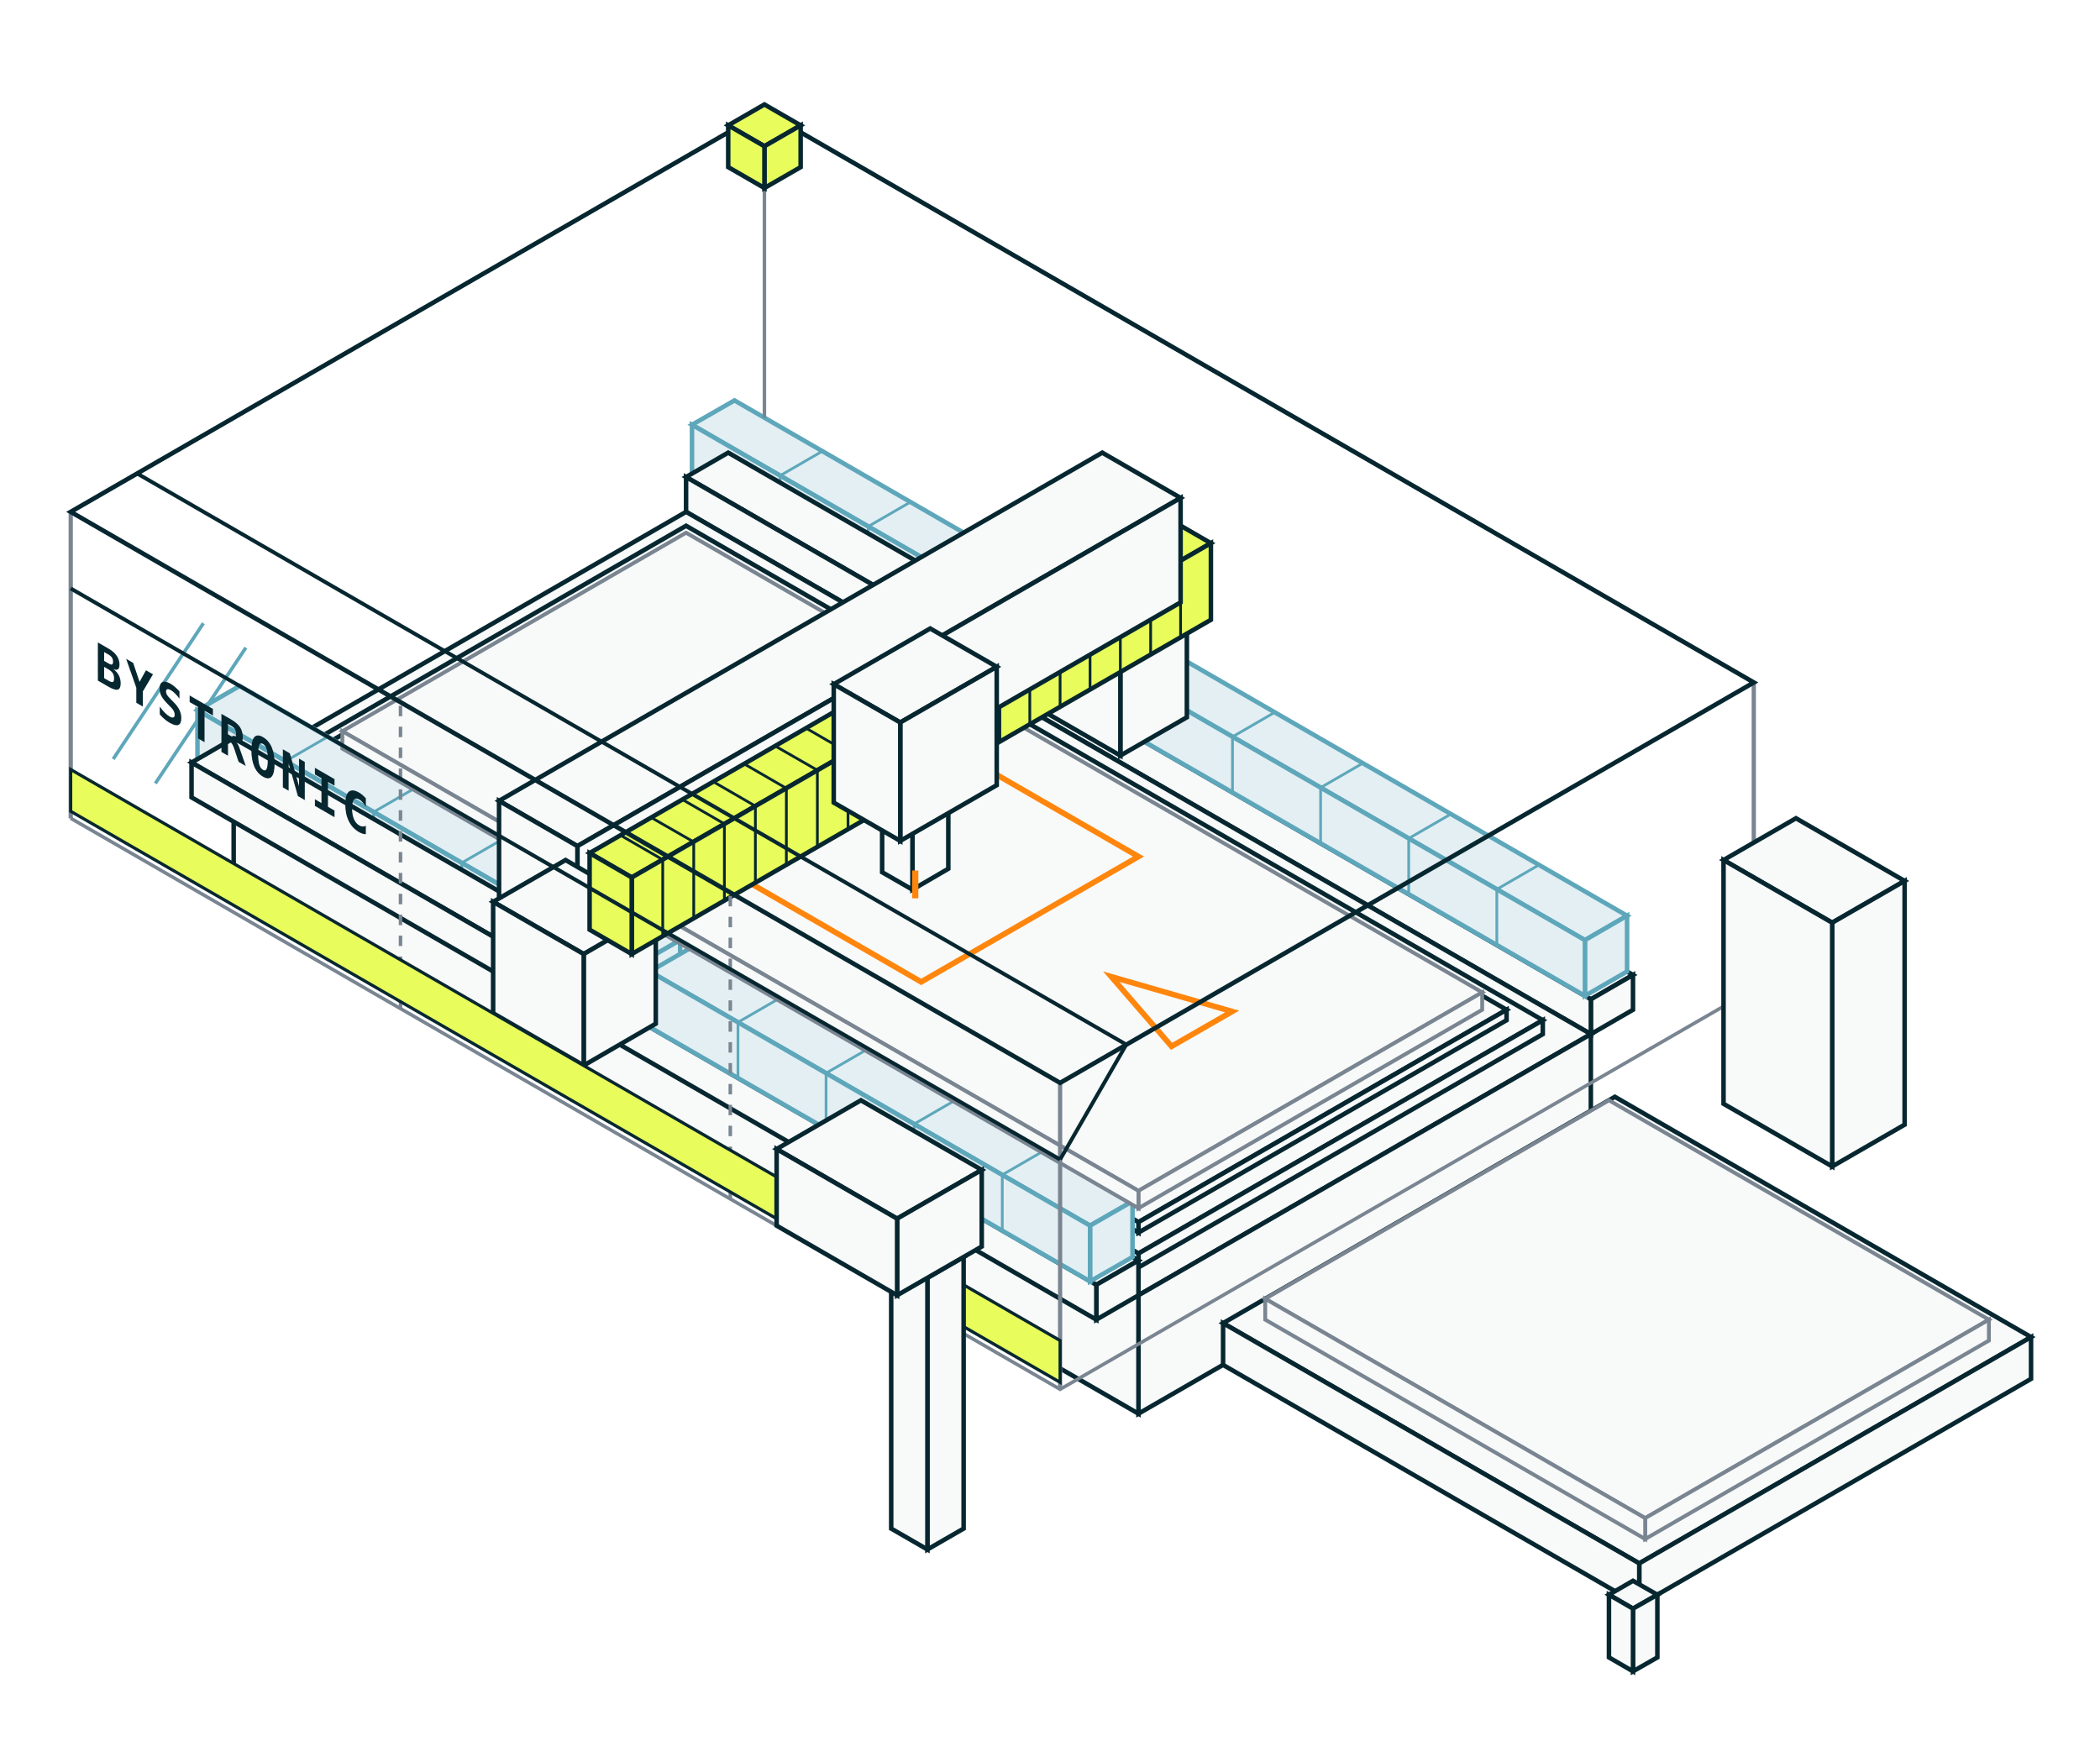
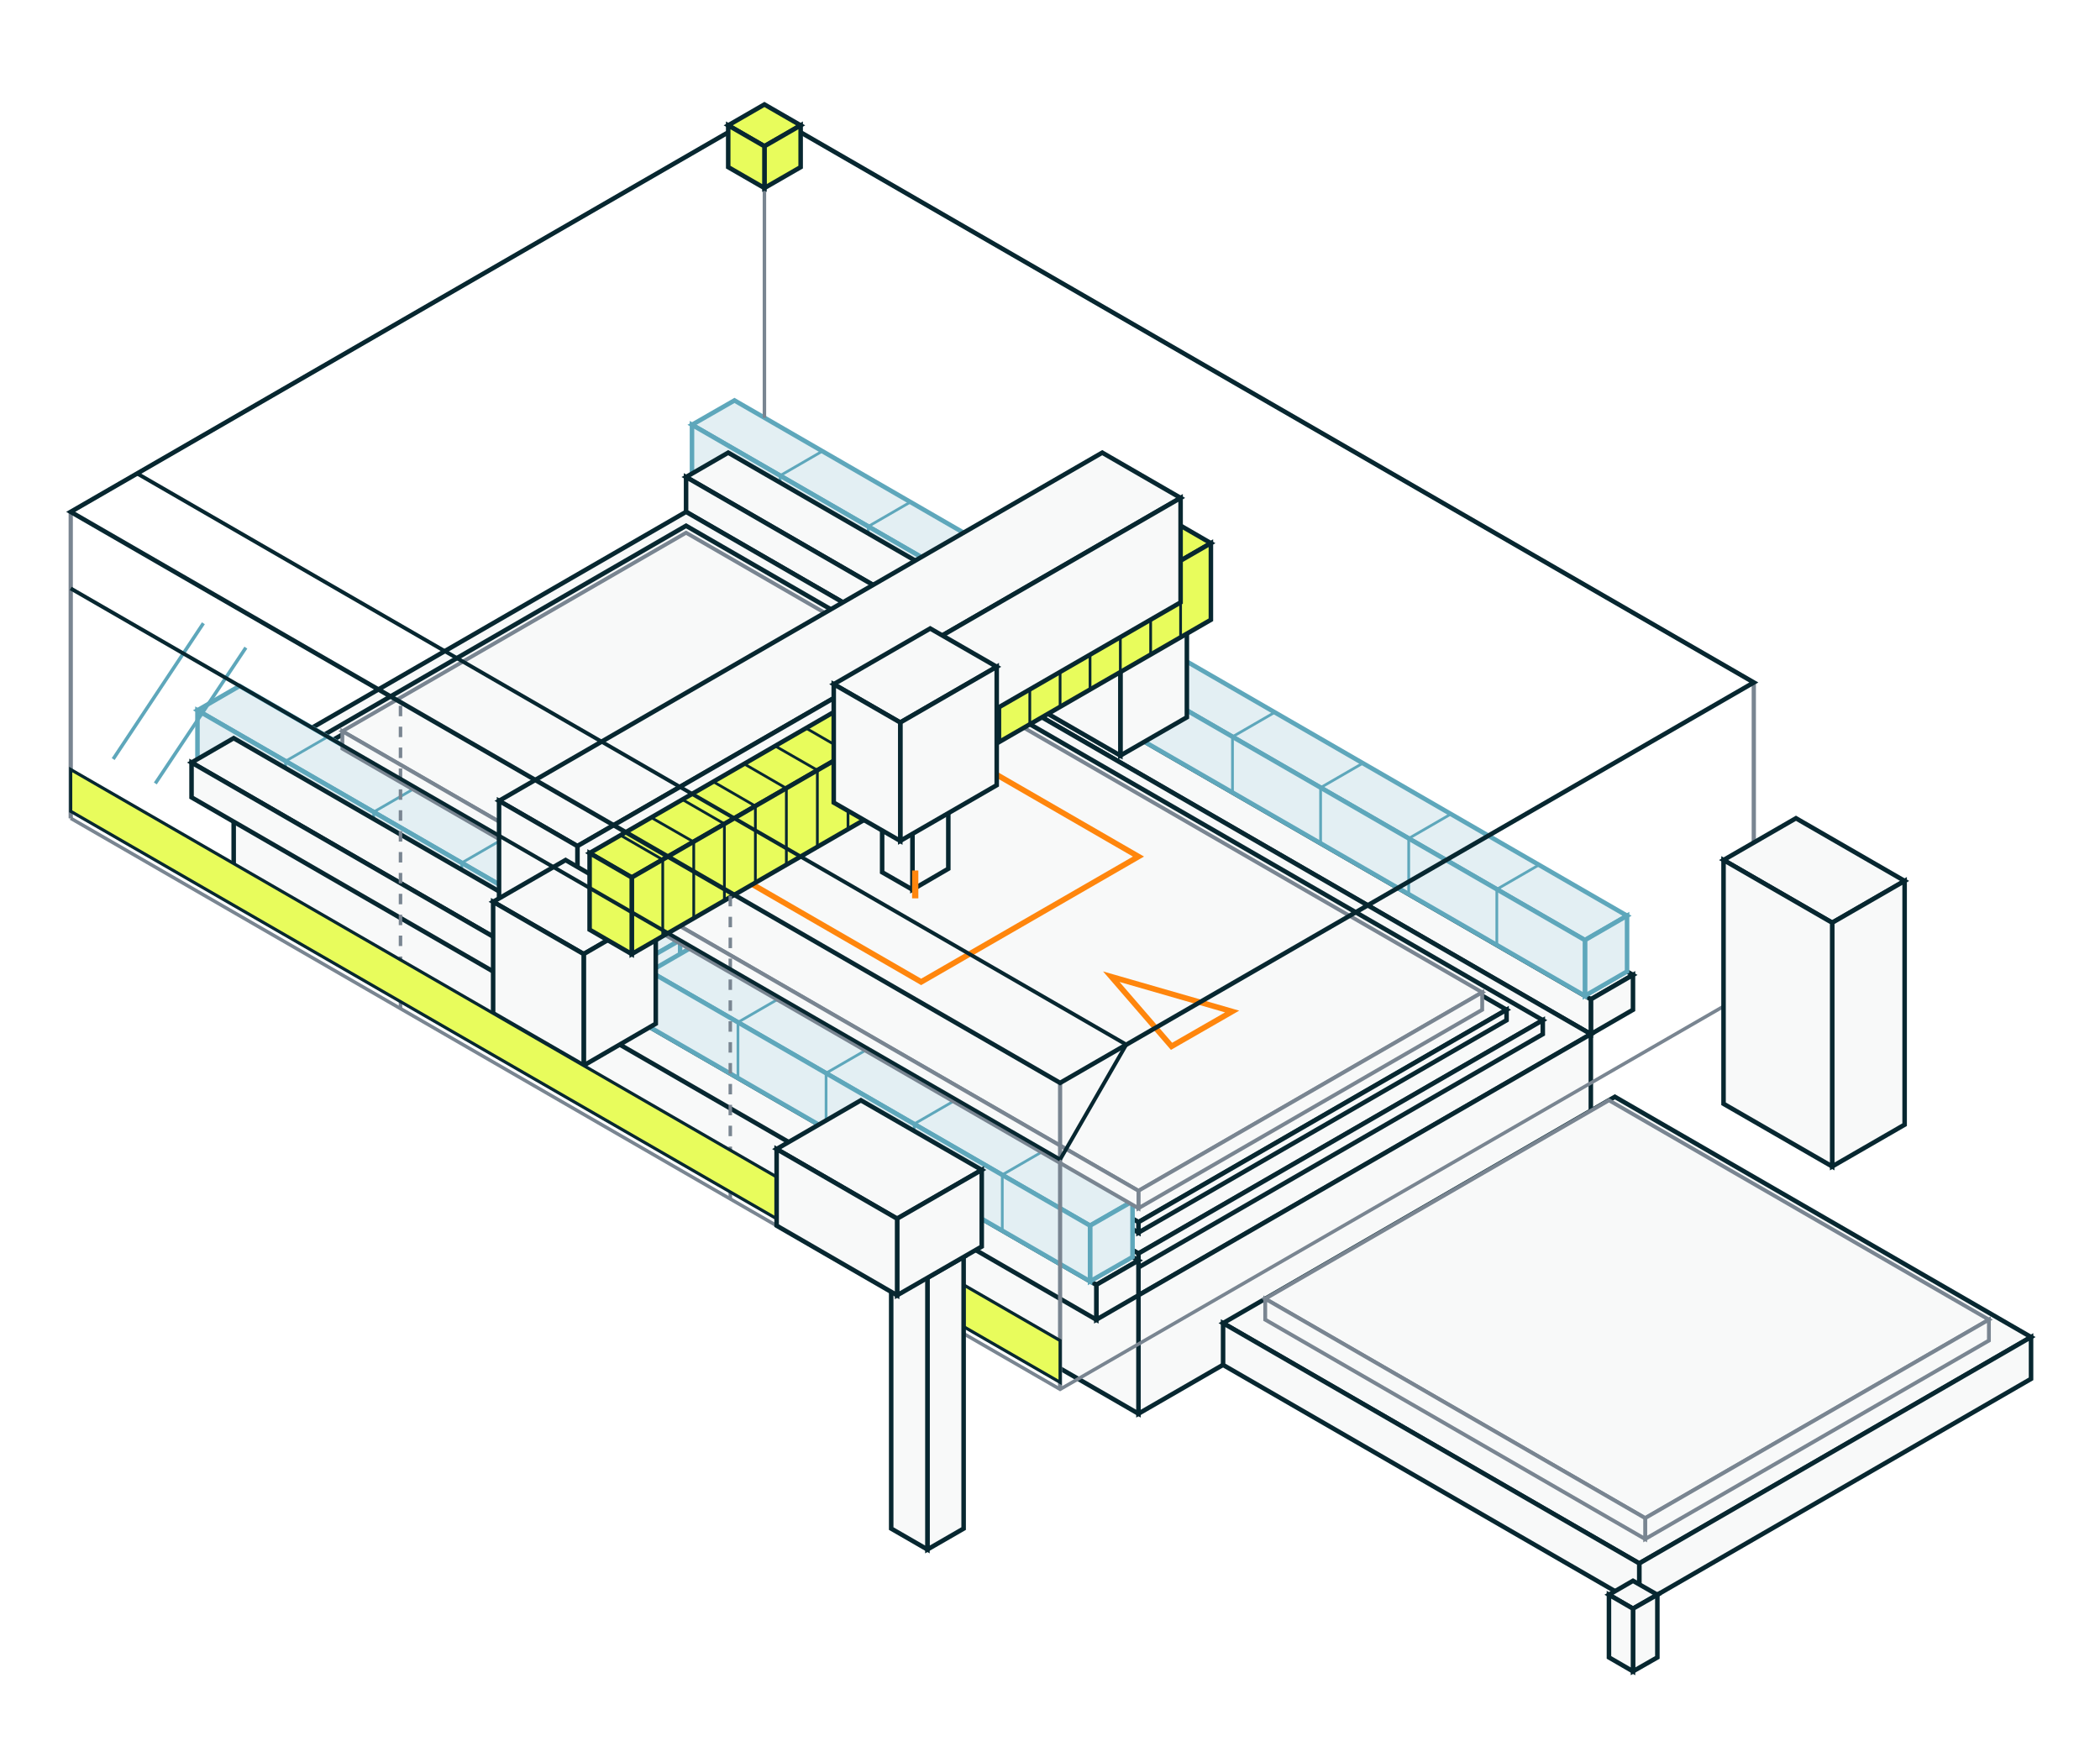
<svg xmlns="http://www.w3.org/2000/svg" class="mach" viewBox="-197 -181 603 500" aria-hidden="true">
  <g id="base">
    <polygon points="13.9,-66.0 140.3,7.0 128.2,14.0 1.7,-59.0" fill="#E3EFF3" stroke="#5EA7BB" stroke-width="1.3" stroke-linejoin="miter" />
    <polygon points="140.3,23.0 128.2,30.0 128.2,14.0 140.3,7.0" fill="#E3EFF3" stroke="#5EA7BB" stroke-width="1.3" stroke-linejoin="miter" />
    <polygon points="1.7,-43.0 128.2,30.0 128.2,14.0 1.7,-59.0" fill="#E3EFF3" stroke="#5EA7BB" stroke-width="1.3" stroke-linejoin="miter" />
    <line x1="39.1" y1="-51.4" x2="27.0" y2="-44.4" stroke="#5EA7BB" stroke-width="0.78" />
    <line x1="27.0" y1="-28.4" x2="27.0" y2="-44.4" stroke="#5EA7BB" stroke-width="0.78" />
    <line x1="64.4" y1="-36.8" x2="52.3" y2="-29.8" stroke="#5EA7BB" stroke-width="0.78" />
    <line x1="52.3" y1="-13.8" x2="52.3" y2="-29.8" stroke="#5EA7BB" stroke-width="0.78" />
    <line x1="89.7" y1="-22.2" x2="77.6" y2="-15.2" stroke="#5EA7BB" stroke-width="0.78" />
    <line x1="77.6" y1="0.8" x2="77.6" y2="-15.2" stroke="#5EA7BB" stroke-width="0.78" />
    <line x1="115.0" y1="-7.6" x2="102.9" y2="-0.6" stroke="#5EA7BB" stroke-width="0.78" />
    <line x1="102.9" y1="15.4" x2="102.9" y2="-0.6" stroke="#5EA7BB" stroke-width="0.78" />
    <polygon points="12.1,-51.0 271.9,99.0 259.8,106.0 0.0,-44.0" fill="#F8F9F9" stroke="#072730" stroke-width="1.3" stroke-linejoin="miter" />
    <polygon points="271.9,109.0 259.8,116.0 259.8,106.0 271.9,99.0" fill="#F8F9F9" stroke="#072730" stroke-width="1.3" stroke-linejoin="miter" />
    <polygon points="0.0,-34.0 259.8,116.0 259.8,106.0 0.0,-44.0" fill="#F8F9F9" stroke="#072730" stroke-width="1.3" stroke-linejoin="miter" />
    <polygon points="0.0,-34.0 259.8,116.0 129.9,191.0 -129.9,41.0" fill="#F8F9F9" stroke="#072730" stroke-width="1.3" stroke-linejoin="miter" />
    <polygon points="259.8,150.0 129.9,225.0 129.9,191.0 259.8,116.0" fill="#F8F9F9" stroke="#072730" stroke-width="1.3" stroke-linejoin="miter" />
    <polygon points="-129.9,75.0 129.9,225.0 129.9,191.0 -129.9,41.0" fill="#F8F9F9" stroke="#072730" stroke-width="1.3" stroke-linejoin="miter" />
    <polygon points="0.0,-30.0 246.0,112.0 129.9,179.0 -116.0,37.0" fill="#F8F9F9" stroke="#072730" stroke-width="1.3" stroke-linejoin="miter" />
    <polygon points="246.0,116.0 129.9,183.0 129.9,179.0 246.0,112.0" fill="#F8F9F9" stroke="#072730" stroke-width="1.3" stroke-linejoin="miter" />
    <polygon points="-116.0,41.0 129.9,183.0 129.9,179.0 -116.0,37.0" fill="#F8F9F9" stroke="#072730" stroke-width="1.3" stroke-linejoin="miter" />
    <polygon points="0.0,-27.0 235.6,109.0 129.9,170.0 -105.7,34.0" fill="#F8F9F9" stroke="#072730" stroke-width="1.3" stroke-linejoin="miter" />
    <polygon points="235.6,112.0 129.9,173.0 129.9,170.0 235.6,109.0" fill="#F8F9F9" stroke="#072730" stroke-width="1.3" stroke-linejoin="miter" />
    <polygon points="-105.7,37.0 129.9,173.0 129.9,170.0 -105.7,34.0" fill="#F8F9F9" stroke="#072730" stroke-width="1.3" stroke-linejoin="miter" />
    <polygon points="143.8,9.0 270.2,82.0 258.1,89.0 131.6,16.0" fill="#E3EFF3" stroke="#5EA7BB" stroke-width="1.3" stroke-linejoin="miter" />
    <polygon points="270.2,98.0 258.1,105.0 258.1,89.0 270.2,82.0" fill="#E3EFF3" stroke="#5EA7BB" stroke-width="1.3" stroke-linejoin="miter" />
    <polygon points="131.6,32.0 258.1,105.0 258.1,89.0 131.6,16.0" fill="#E3EFF3" stroke="#5EA7BB" stroke-width="1.3" stroke-linejoin="miter" />
    <line x1="169.0" y1="23.6" x2="156.9" y2="30.6" stroke="#5EA7BB" stroke-width="0.78" />
    <line x1="156.9" y1="46.6" x2="156.9" y2="30.6" stroke="#5EA7BB" stroke-width="0.78" />
    <line x1="194.3" y1="38.2" x2="182.2" y2="45.2" stroke="#5EA7BB" stroke-width="0.78" />
    <line x1="182.2" y1="61.2" x2="182.2" y2="45.2" stroke="#5EA7BB" stroke-width="0.78" />
    <line x1="219.6" y1="52.8" x2="207.5" y2="59.8" stroke="#5EA7BB" stroke-width="0.78" />
    <line x1="207.5" y1="75.8" x2="207.5" y2="59.8" stroke="#5EA7BB" stroke-width="0.78" />
    <line x1="244.9" y1="67.4" x2="232.8" y2="74.4" stroke="#5EA7BB" stroke-width="0.78" />
    <line x1="232.8" y1="90.4" x2="232.8" y2="74.4" stroke="#5EA7BB" stroke-width="0.78" />
    <polygon points="-128.2,16.0 -1.7,89.0 -13.9,96.0 -140.3,23.0" fill="#E3EFF3" stroke="#5EA7BB" stroke-width="1.3" stroke-linejoin="miter" />
    <polygon points="-1.7,105.0 -13.9,112.0 -13.9,96.0 -1.7,89.0" fill="#E3EFF3" stroke="#5EA7BB" stroke-width="1.3" stroke-linejoin="miter" />
    <polygon points="-140.3,39.0 -13.9,112.0 -13.9,96.0 -140.3,23.0" fill="#E3EFF3" stroke="#5EA7BB" stroke-width="1.3" stroke-linejoin="miter" />
    <line x1="-102.9" y1="30.6" x2="-115.0" y2="37.6" stroke="#5EA7BB" stroke-width="0.78" />
    <line x1="-115.0" y1="53.6" x2="-115.0" y2="37.6" stroke="#5EA7BB" stroke-width="0.78" />
    <line x1="-77.6" y1="45.2" x2="-89.7" y2="52.2" stroke="#5EA7BB" stroke-width="0.78" />
    <line x1="-89.7" y1="68.2" x2="-89.7" y2="52.2" stroke="#5EA7BB" stroke-width="0.78" />
    <line x1="-52.3" y1="59.8" x2="-64.4" y2="66.8" stroke="#5EA7BB" stroke-width="0.78" />
    <line x1="-64.4" y1="82.8" x2="-64.4" y2="66.8" stroke="#5EA7BB" stroke-width="0.78" />
    <line x1="-27.0" y1="74.4" x2="-39.1" y2="81.4" stroke="#5EA7BB" stroke-width="0.78" />
    <line x1="-39.1" y1="97.4" x2="-39.1" y2="81.4" stroke="#5EA7BB" stroke-width="0.78" />
    <polygon points="-129.9,31.0 129.9,181.0 117.8,188.0 -142.0,38.0" fill="#F8F9F9" stroke="#072730" stroke-width="1.3" stroke-linejoin="miter" />
    <polygon points="129.9,191.0 117.8,198.0 117.8,188.0 129.9,181.0" fill="#F8F9F9" stroke="#072730" stroke-width="1.3" stroke-linejoin="miter" />
    <polygon points="-142.0,48.0 117.8,198.0 117.8,188.0 -142.0,38.0" fill="#F8F9F9" stroke="#072730" stroke-width="1.3" stroke-linejoin="miter" />
    <polygon points="1.7,91.0 128.2,164.0 116.0,171.0 -10.4,98.0" fill="#E3EFF3" stroke="#5EA7BB" stroke-width="1.3" stroke-linejoin="miter" />
    <polygon points="128.2,180.0 116.0,187.0 116.0,171.0 128.2,164.0" fill="#E3EFF3" stroke="#5EA7BB" stroke-width="1.3" stroke-linejoin="miter" />
    <polygon points="-10.4,114.0 116.0,187.0 116.0,171.0 -10.4,98.0" fill="#E3EFF3" stroke="#5EA7BB" stroke-width="1.3" stroke-linejoin="miter" />
    <line x1="27.0" y1="105.6" x2="14.9" y2="112.6" stroke="#5EA7BB" stroke-width="0.78" />
    <line x1="14.9" y1="128.6" x2="14.9" y2="112.6" stroke="#5EA7BB" stroke-width="0.78" />
    <line x1="52.3" y1="120.2" x2="40.2" y2="127.2" stroke="#5EA7BB" stroke-width="0.78" />
    <line x1="40.2" y1="143.2" x2="40.2" y2="127.2" stroke="#5EA7BB" stroke-width="0.78" />
    <line x1="77.6" y1="134.8" x2="65.5" y2="141.8" stroke="#5EA7BB" stroke-width="0.78" />
    <line x1="65.5" y1="157.8" x2="65.5" y2="141.8" stroke="#5EA7BB" stroke-width="0.78" />
    <line x1="102.9" y1="149.4" x2="90.8" y2="156.4" stroke="#5EA7BB" stroke-width="0.78" />
    <line x1="90.8" y1="172.4" x2="90.8" y2="156.4" stroke="#5EA7BB" stroke-width="0.78" />
  </g>
  <g id="sheet">
    <polygon points="0.0,-28.0 228.6,104.0 129.9,161.0 -98.7,29.0" fill="#F8F9F9" stroke="#798591" stroke-width="1.1" stroke-linejoin="miter" />
    <polygon points="228.6,109.0 129.9,166.0 129.9,161.0 228.6,104.0" fill="#F8F9F9" stroke="#798591" stroke-width="1.1" stroke-linejoin="miter" />
    <polygon points="-98.7,34.0 129.9,166.0 129.9,161.0 -98.7,29.0" fill="#F8F9F9" stroke="#798591" stroke-width="1.1" stroke-linejoin="miter" />
    <path d="M26.0 5.0 L129.9 65.0 L67.5 101.0 L-1.7 61.0 L-10.4 26.0 Z" fill="none" stroke="#FF860D" stroke-width="1.6" stroke-linejoin="miter" pathLength="1" class="cut" id="cut" />
    <path d="M122.1 99.5 L139.4 119.5 L156.8 109.5 Z" fill="none" stroke="#FF860D" stroke-width="1.6" stroke-linejoin="miter" pathLength="1" class="cut2" id="cut2" />
  </g>
  <g id="cabinBack">
    <path d="M22.5 -61.0 L22.5 -149.0" fill="none" stroke="#798591" stroke-width="1" stroke-linejoin="miter" />
    <path d="M306.6 103.0 L306.6 15.0" fill="none" stroke="#798591" stroke-width="1" stroke-linejoin="miter" />
    <path d="M-176.7 54.0 L-176.7 -34.0" fill="none" stroke="#798591" stroke-width="1" stroke-linejoin="miter" />
    <path d="M22.5 -149.0 L306.6 15.0" fill="none" stroke="#798591" stroke-width="1" stroke-linejoin="miter" />
    <path d="M22.5 -149.0 L-176.7 -34.0" fill="none" stroke="#798591" stroke-width="1" stroke-linejoin="miter" />
  </g>
  <g id="gantry" style="--gx0:-77.9px,-45.0px;--gx1:103.9px,60.0px" transform="translate(0.0 0.0)">
    <polygon points="117.8,-22.0 143.8,-7.0 124.7,4.0 98.7,-11.0" fill="#F8F9F9" stroke="#072730" stroke-width="1.3" stroke-linejoin="miter" />
    <polygon points="143.8,25.0 124.7,36.0 124.7,4.0 143.8,-7.0" fill="#F8F9F9" stroke="#072730" stroke-width="1.3" stroke-linejoin="miter" />
    <polygon points="98.7,21.0 124.7,36.0 124.7,4.0 98.7,-11.0" fill="#F8F9F9" stroke="#072730" stroke-width="1.3" stroke-linejoin="miter" />
    <polygon points="138.6,-32.0 150.7,-25.0 81.4,15.0 69.3,8.0" fill="#E8FC5C" stroke="#072730" stroke-width="1.3" stroke-linejoin="miter" />
    <polygon points="150.7,-3.0 81.4,37.0 81.4,15.0 150.7,-25.0" fill="#E8FC5C" stroke="#072730" stroke-width="1.3" stroke-linejoin="miter" />
    <polygon points="69.3,30.0 81.4,37.0 81.4,15.0 69.3,8.0" fill="#E8FC5C" stroke="#072730" stroke-width="1.3" stroke-linejoin="miter" />
    <line x1="129.9" y1="-27.0" x2="142.0" y2="-20.0" stroke="#072730" stroke-width="0.78" />
    <line x1="142.0" y1="2.0" x2="142.0" y2="-20.0" stroke="#072730" stroke-width="0.78" />
    <line x1="121.2" y1="-22.0" x2="133.4" y2="-15.0" stroke="#072730" stroke-width="0.78" />
    <line x1="133.4" y1="7.0" x2="133.4" y2="-15.0" stroke="#072730" stroke-width="0.78" />
    <line x1="112.6" y1="-17.0" x2="124.7" y2="-10.0" stroke="#072730" stroke-width="0.78" />
    <line x1="124.7" y1="12.0" x2="124.7" y2="-10.0" stroke="#072730" stroke-width="0.78" />
    <line x1="103.9" y1="-12.0" x2="116.0" y2="-5.0" stroke="#072730" stroke-width="0.78" />
    <line x1="116.0" y1="17.0" x2="116.0" y2="-5.0" stroke="#072730" stroke-width="0.78" />
    <line x1="95.3" y1="-7.0" x2="107.4" y2="0.0" stroke="#072730" stroke-width="0.78" />
    <line x1="107.4" y1="22.0" x2="107.4" y2="0.0" stroke="#072730" stroke-width="0.78" />
    <line x1="86.6" y1="-2.0" x2="98.7" y2="5.0" stroke="#072730" stroke-width="0.78" />
    <line x1="98.7" y1="27.0" x2="98.7" y2="5.0" stroke="#072730" stroke-width="0.78" />
    <line x1="77.9" y1="3.0" x2="90.1" y2="10.0" stroke="#072730" stroke-width="0.78" />
    <line x1="90.1" y1="32.0" x2="90.1" y2="10.0" stroke="#072730" stroke-width="0.78" />
    <polygon points="119.5,-51.0 142.0,-38.0 -31.2,62.0 -53.7,49.0" fill="#F8F9F9" stroke="#072730" stroke-width="1.3" stroke-linejoin="miter" />
    <polygon points="142.0,-8.0 -31.2,92.0 -31.2,62.0 142.0,-38.0" fill="#F8F9F9" stroke="#072730" stroke-width="1.3" stroke-linejoin="miter" />
    <polygon points="-53.7,79.0 -31.2,92.0 -31.2,62.0 -53.7,49.0" fill="#F8F9F9" stroke="#072730" stroke-width="1.3" stroke-linejoin="miter" />
    <polygon points="-34.6,66.0 -8.7,81.0 -29.4,93.0 -55.4,78.0" fill="#F8F9F9" stroke="#072730" stroke-width="1.3" stroke-linejoin="miter" />
    <polygon points="-8.7,113.0 -29.4,125.0 -29.4,93.0 -8.7,81.0" fill="#F8F9F9" stroke="#072730" stroke-width="1.3" stroke-linejoin="miter" />
    <polygon points="-55.4,110.0 -29.4,125.0 -29.4,93.0 -55.4,78.0" fill="#F8F9F9" stroke="#072730" stroke-width="1.3" stroke-linejoin="miter" />
    <polygon points="43.3,23.0 55.4,30.0 -15.6,71.0 -27.7,64.0" fill="#E8FC5C" stroke="#072730" stroke-width="1.3" stroke-linejoin="miter" />
    <polygon points="55.4,52.0 -15.6,93.0 -15.6,71.0 55.4,30.0" fill="#E8FC5C" stroke="#072730" stroke-width="1.3" stroke-linejoin="miter" />
    <polygon points="-27.7,86.0 -15.6,93.0 -15.6,71.0 -27.7,64.0" fill="#E8FC5C" stroke="#072730" stroke-width="1.3" stroke-linejoin="miter" />
    <line x1="34.4" y1="28.1" x2="46.5" y2="35.1" stroke="#072730" stroke-width="0.78" />
    <line x1="46.5" y1="57.1" x2="46.5" y2="35.1" stroke="#072730" stroke-width="0.78" />
    <line x1="25.5" y1="33.2" x2="37.7" y2="40.2" stroke="#072730" stroke-width="0.78" />
    <line x1="37.7" y1="62.2" x2="37.7" y2="40.2" stroke="#072730" stroke-width="0.78" />
    <line x1="16.7" y1="38.4" x2="28.8" y2="45.4" stroke="#072730" stroke-width="0.78" />
    <line x1="28.8" y1="67.4" x2="28.8" y2="45.4" stroke="#072730" stroke-width="0.78" />
    <line x1="7.8" y1="43.5" x2="19.9" y2="50.5" stroke="#072730" stroke-width="0.78" />
    <line x1="19.9" y1="72.5" x2="19.9" y2="50.5" stroke="#072730" stroke-width="0.78" />
    <line x1="-1.1" y1="48.6" x2="11.0" y2="55.6" stroke="#072730" stroke-width="0.78" />
    <line x1="11.0" y1="77.6" x2="11.0" y2="55.6" stroke="#072730" stroke-width="0.78" />
    <line x1="-10.0" y1="53.8" x2="2.2" y2="60.8" stroke="#072730" stroke-width="0.78" />
    <line x1="2.2" y1="82.8" x2="2.2" y2="60.8" stroke="#072730" stroke-width="0.78" />
    <line x1="-18.8" y1="58.9" x2="-6.7" y2="65.9" stroke="#072730" stroke-width="0.78" />
    <line x1="-6.7" y1="87.9" x2="-6.7" y2="65.9" stroke="#072730" stroke-width="0.78" />
    <g id="head" style="--hy0:45.0px,-26.0px;--hy1:-45.0px,26.0px" transform="translate(0.0 0.0)">
      <polygon points="66.7,41.5 75.3,46.5 65.0,52.5 56.3,47.5" fill="#F8F9F9" stroke="#072730" stroke-width="1.3" stroke-linejoin="miter" />
      <polygon points="75.3,68.5 65.0,74.5 65.0,52.5 75.3,46.5" fill="#F8F9F9" stroke="#072730" stroke-width="1.3" stroke-linejoin="miter" />
      <polygon points="56.3,69.5 65.0,74.5 65.0,52.5 56.3,47.5" fill="#F8F9F9" stroke="#072730" stroke-width="1.3" stroke-linejoin="miter" />
      <polygon points="70.1,-0.5 89.2,10.5 61.5,26.5 42.4,15.5" fill="#F8F9F9" stroke="#072730" stroke-width="1.3" stroke-linejoin="miter" />
      <polygon points="89.2,44.5 61.5,60.5 61.5,26.5 89.2,10.5" fill="#F8F9F9" stroke="#072730" stroke-width="1.3" stroke-linejoin="miter" />
      <polygon points="42.4,49.5 61.5,60.5 61.5,26.5 42.4,15.5" fill="#F8F9F9" stroke="#072730" stroke-width="1.3" stroke-linejoin="miter" />
      <path d="M65.8 69.0 L65.8 77.0" fill="none" stroke="#FF860D" stroke-width="1.8" stroke-linejoin="miter" id="beam" />
    </g>
  </g>
  <g id="cabinFront">
    <path d="M306.6 103.0 L107.4 218.0 L-176.7 54.0" fill="none" stroke="#798591" stroke-width="1" stroke-linejoin="miter" />
    <path d="M107.4 218.0 L107.4 130.0" fill="none" stroke="#798591" stroke-width="1.2" stroke-linejoin="miter" />
    <path d="M306.6 103.0 L306.6 15.0" fill="none" stroke="#798591" stroke-width="1.2" stroke-linejoin="miter" />
    <path d="M-176.7 54.0 L-176.7 -34.0" fill="none" stroke="#798591" stroke-width="1.2" stroke-linejoin="miter" />
    <path d="M-82.0 108.7 L-82.0 20.7" fill="none" stroke="#798591" stroke-width="1" stroke-linejoin="miter" stroke-dasharray="3 3" />
    <path d="M12.7 163.3 L12.7 75.3" fill="none" stroke="#798591" stroke-width="1" stroke-linejoin="miter" stroke-dasharray="3 3" />
    <path d="M-164.5 37.0 L-138.6 -2.0" fill="none" stroke="#5EA7BB" stroke-width="1" stroke-linejoin="miter" />
    <path d="M-152.4 44.0 L-126.4 5.0" fill="none" stroke="#5EA7BB" stroke-width="1" stroke-linejoin="miter" />
    <path d="M22.5 -149.0 L306.6 15.0 L107.4 130.0 L-176.7 -34.0 Z" fill="none" stroke="#072730" stroke-width="1.3" stroke-linejoin="miter" />
    <path d="M-157.6 -45.0 L126.4 119.0" fill="none" stroke="#072730" stroke-width="1.1" stroke-linejoin="miter" />
    <path d="M-176.7 -12.0 L107.4 152.0" fill="none" stroke="#072730" stroke-width="1.1" stroke-linejoin="miter" />
    <path d="M126.4 119.0 L107.4 152.0" fill="none" stroke="#072730" stroke-width="1.1" stroke-linejoin="miter" />
    <path d="M-176.7 52.0 L107.4 216.0 L107.4 204.0 L-176.7 40.0 Z" fill="#E8FC5C" fill-opacity="1" stroke="#072730" stroke-width="0.9" />
-     <g transform="matrix(0.866 .5 0 1 -164.5 17.0)">
-       <text x="-6" y="0" font-family="IBM Plex Mono, monospace" font-weight="700" font-size="15" letter-spacing="1.2" fill="#072730">BYSTRONIC</text>
-     </g>
  </g>
  <g id="extra">
    <polygon points="22.5,-151.0 32.9,-145.0 22.5,-139.0 12.1,-145.0" fill="#E8FC5C" stroke="#072730" stroke-width="1.3" stroke-linejoin="miter" />
    <polygon points="32.9,-133.0 22.5,-127.0 22.5,-139.0 32.9,-145.0" fill="#E8FC5C" stroke="#072730" stroke-width="1.3" stroke-linejoin="miter" />
    <polygon points="12.1,-133.0 22.5,-127.0 22.5,-139.0 12.1,-145.0" fill="#E8FC5C" stroke="#072730" stroke-width="1.3" stroke-linejoin="miter" />
    <polygon points="318.7,54.0 349.9,72.0 329.1,84.0 297.9,66.0" fill="#F8F9F9" stroke="#072730" stroke-width="1.3" stroke-linejoin="miter" />
    <polygon points="349.9,142.0 329.1,154.0 329.1,84.0 349.9,72.0" fill="#F8F9F9" stroke="#072730" stroke-width="1.3" stroke-linejoin="miter" />
    <polygon points="297.9,136.0 329.1,154.0 329.1,84.0 297.9,66.0" fill="#F8F9F9" stroke="#072730" stroke-width="1.3" stroke-linejoin="miter" />
    <polygon points="268.5,145.0 275.4,149.0 268.5,153.0 261.5,149.0" fill="#F8F9F9" stroke="#072730" stroke-width="1.3" stroke-linejoin="miter" />
    <polygon points="275.4,167.0 268.5,171.0 268.5,153.0 275.4,149.0" fill="#F8F9F9" stroke="#072730" stroke-width="1.3" stroke-linejoin="miter" />
    <polygon points="261.5,167.0 268.5,171.0 268.5,153.0 261.5,149.0" fill="#F8F9F9" stroke="#072730" stroke-width="1.3" stroke-linejoin="miter" />
    <polygon points="266.7,134.0 386.2,203.0 273.7,268.0 154.2,199.0" fill="#F8F9F9" stroke="#072730" stroke-width="1.3" stroke-linejoin="miter" />
    <polygon points="386.2,215.0 273.7,280.0 273.7,268.0 386.2,203.0" fill="#F8F9F9" stroke="#072730" stroke-width="1.3" stroke-linejoin="miter" />
    <polygon points="154.2,211.0 273.7,280.0 273.7,268.0 154.2,199.0" fill="#F8F9F9" stroke="#072730" stroke-width="1.3" stroke-linejoin="miter" />
    <polygon points="265.0,135.0 374.1,198.0 275.4,255.0 166.3,192.0" fill="#F8F9F9" stroke="#798591" stroke-width="1.1" stroke-linejoin="miter" />
    <polygon points="374.1,204.0 275.4,261.0 275.4,255.0 374.1,198.0" fill="#F8F9F9" stroke="#798591" stroke-width="1.1" stroke-linejoin="miter" />
    <polygon points="166.3,198.0 275.4,261.0 275.4,255.0 166.3,192.0" fill="#F8F9F9" stroke="#798591" stroke-width="1.1" stroke-linejoin="miter" />
    <polygon points="69.3,174.0 79.7,180.0 69.3,186.0 58.9,180.0" fill="#F8F9F9" stroke="#072730" stroke-width="1.3" stroke-linejoin="miter" />
    <polygon points="79.7,258.0 69.3,264.0 69.3,186.0 79.7,180.0" fill="#F8F9F9" stroke="#072730" stroke-width="1.3" stroke-linejoin="miter" />
    <polygon points="58.9,258.0 69.3,264.0 69.3,186.0 58.9,180.0" fill="#F8F9F9" stroke="#072730" stroke-width="1.3" stroke-linejoin="miter" />
    <polygon points="50.2,135.0 84.9,155.0 60.6,169.0 26.0,149.0" fill="#F8F9F9" stroke="#072730" stroke-width="1.3" stroke-linejoin="miter" />
    <polygon points="84.9,177.0 60.6,191.0 60.6,169.0 84.9,155.0" fill="#F8F9F9" stroke="#072730" stroke-width="1.3" stroke-linejoin="miter" />
    <polygon points="26.0,171.0 60.6,191.0 60.6,169.0 26.0,149.0" fill="#F8F9F9" stroke="#072730" stroke-width="1.3" stroke-linejoin="miter" />
    <polygon points="271.9,273.0 278.9,277.0 271.9,281.0 265.0,277.0" fill="#F8F9F9" stroke="#072730" stroke-width="1.3" stroke-linejoin="miter" />
    <polygon points="278.9,295.0 271.9,299.0 271.9,281.0 278.9,277.0" fill="#F8F9F9" stroke="#072730" stroke-width="1.3" stroke-linejoin="miter" />
    <polygon points="265.0,295.0 271.9,299.0 271.9,281.0 265.0,277.0" fill="#F8F9F9" stroke="#072730" stroke-width="1.3" stroke-linejoin="miter" />
  </g>
</svg>
